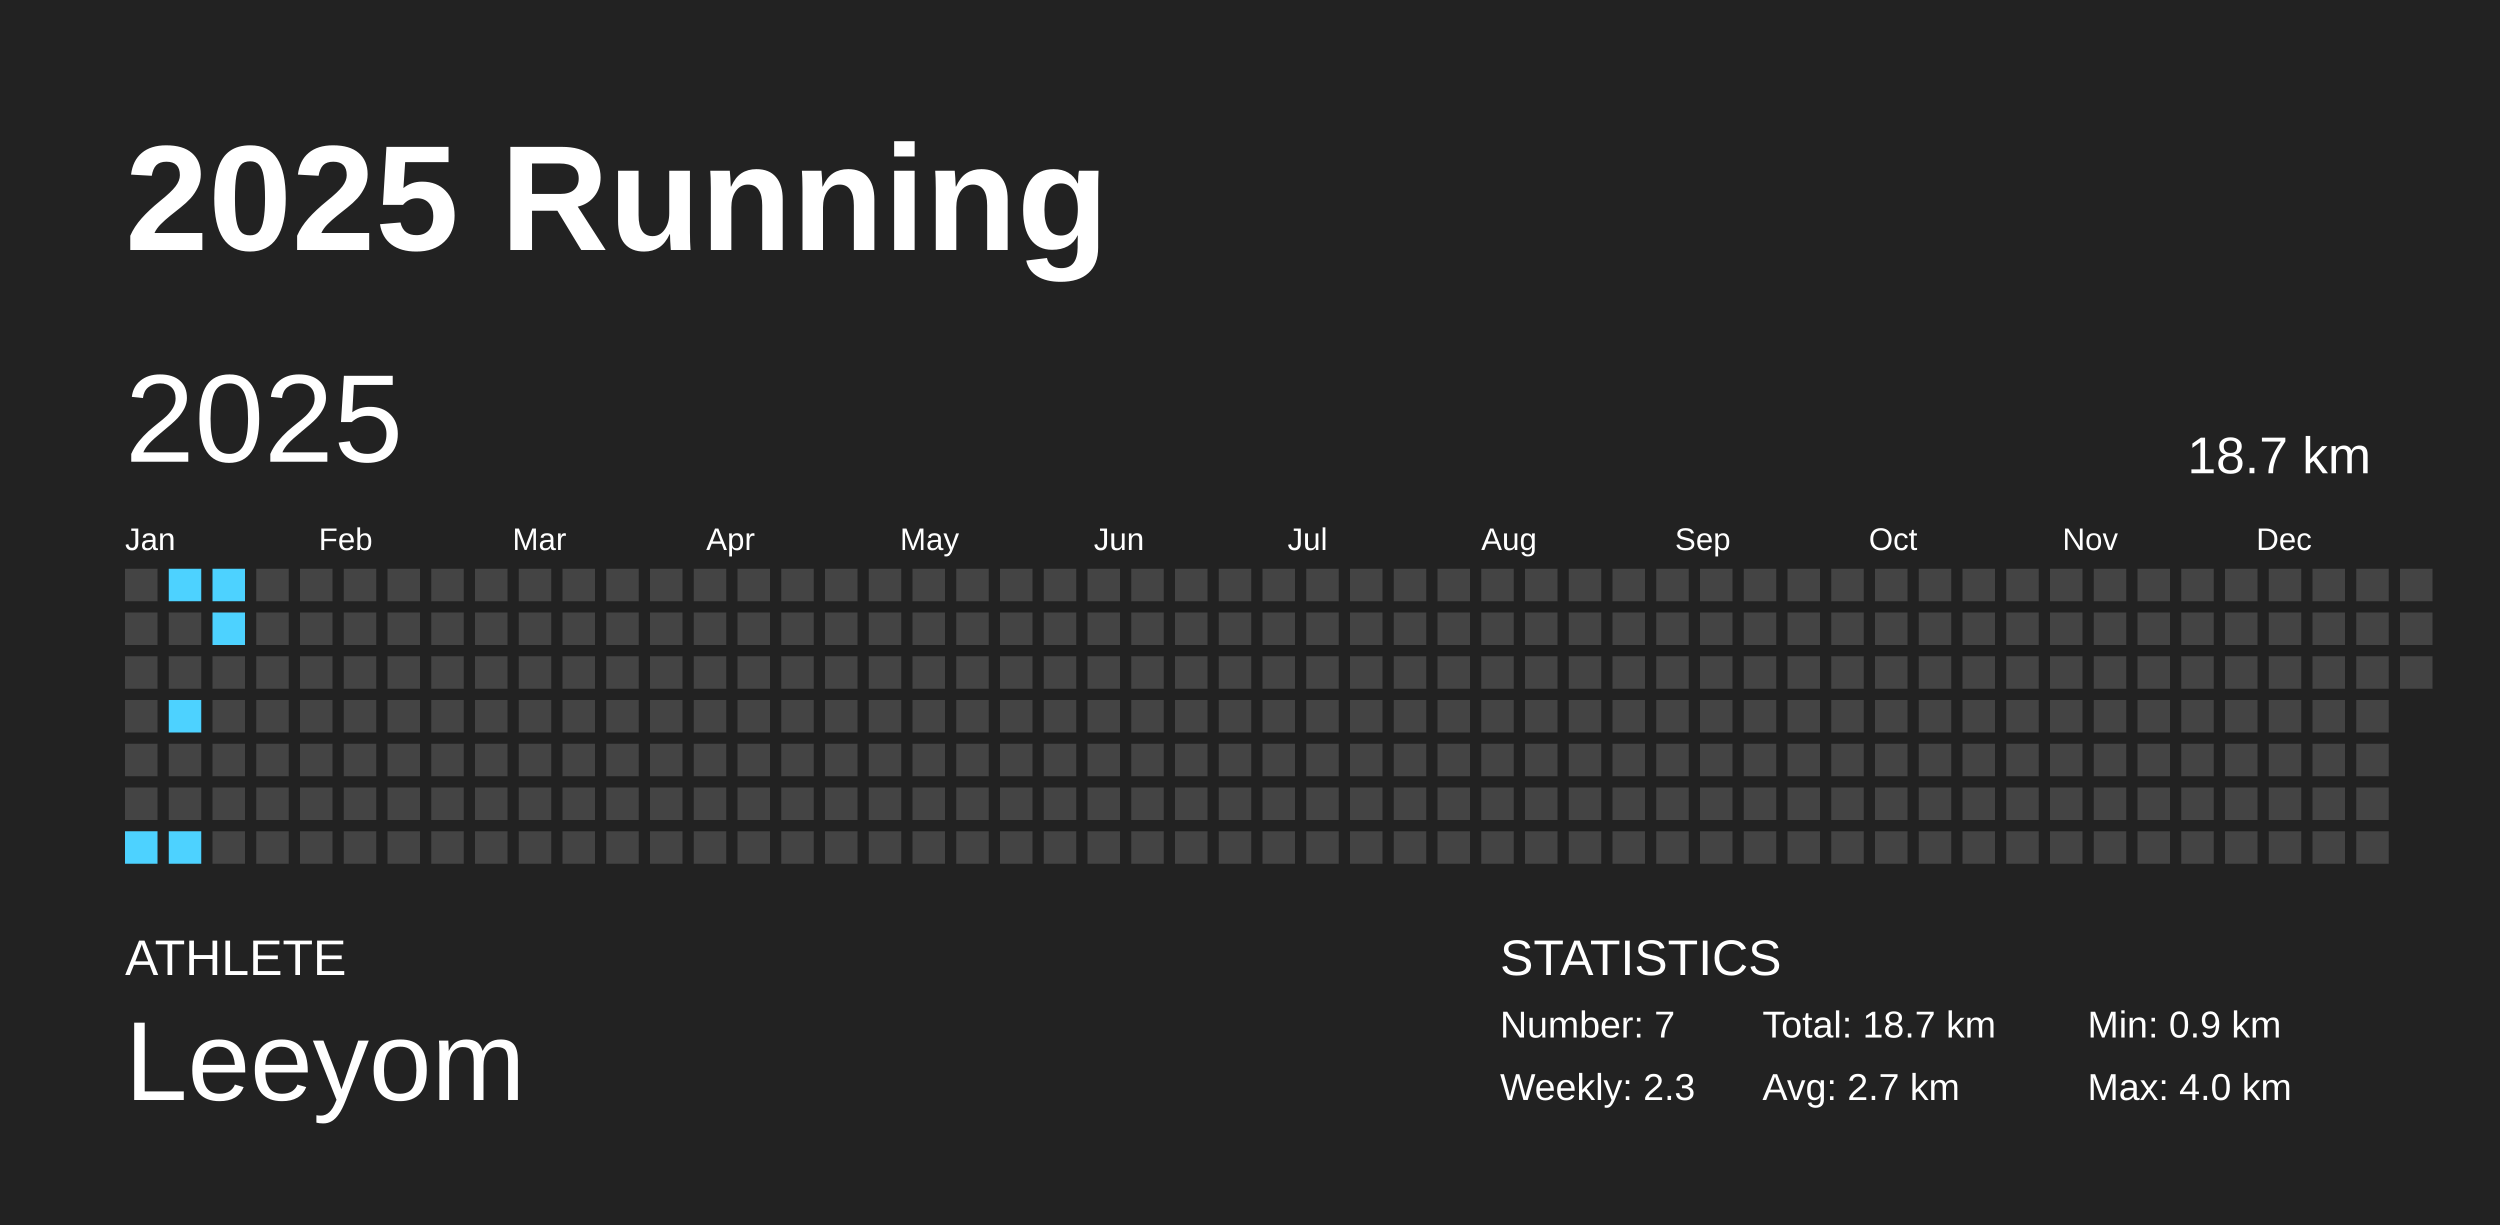
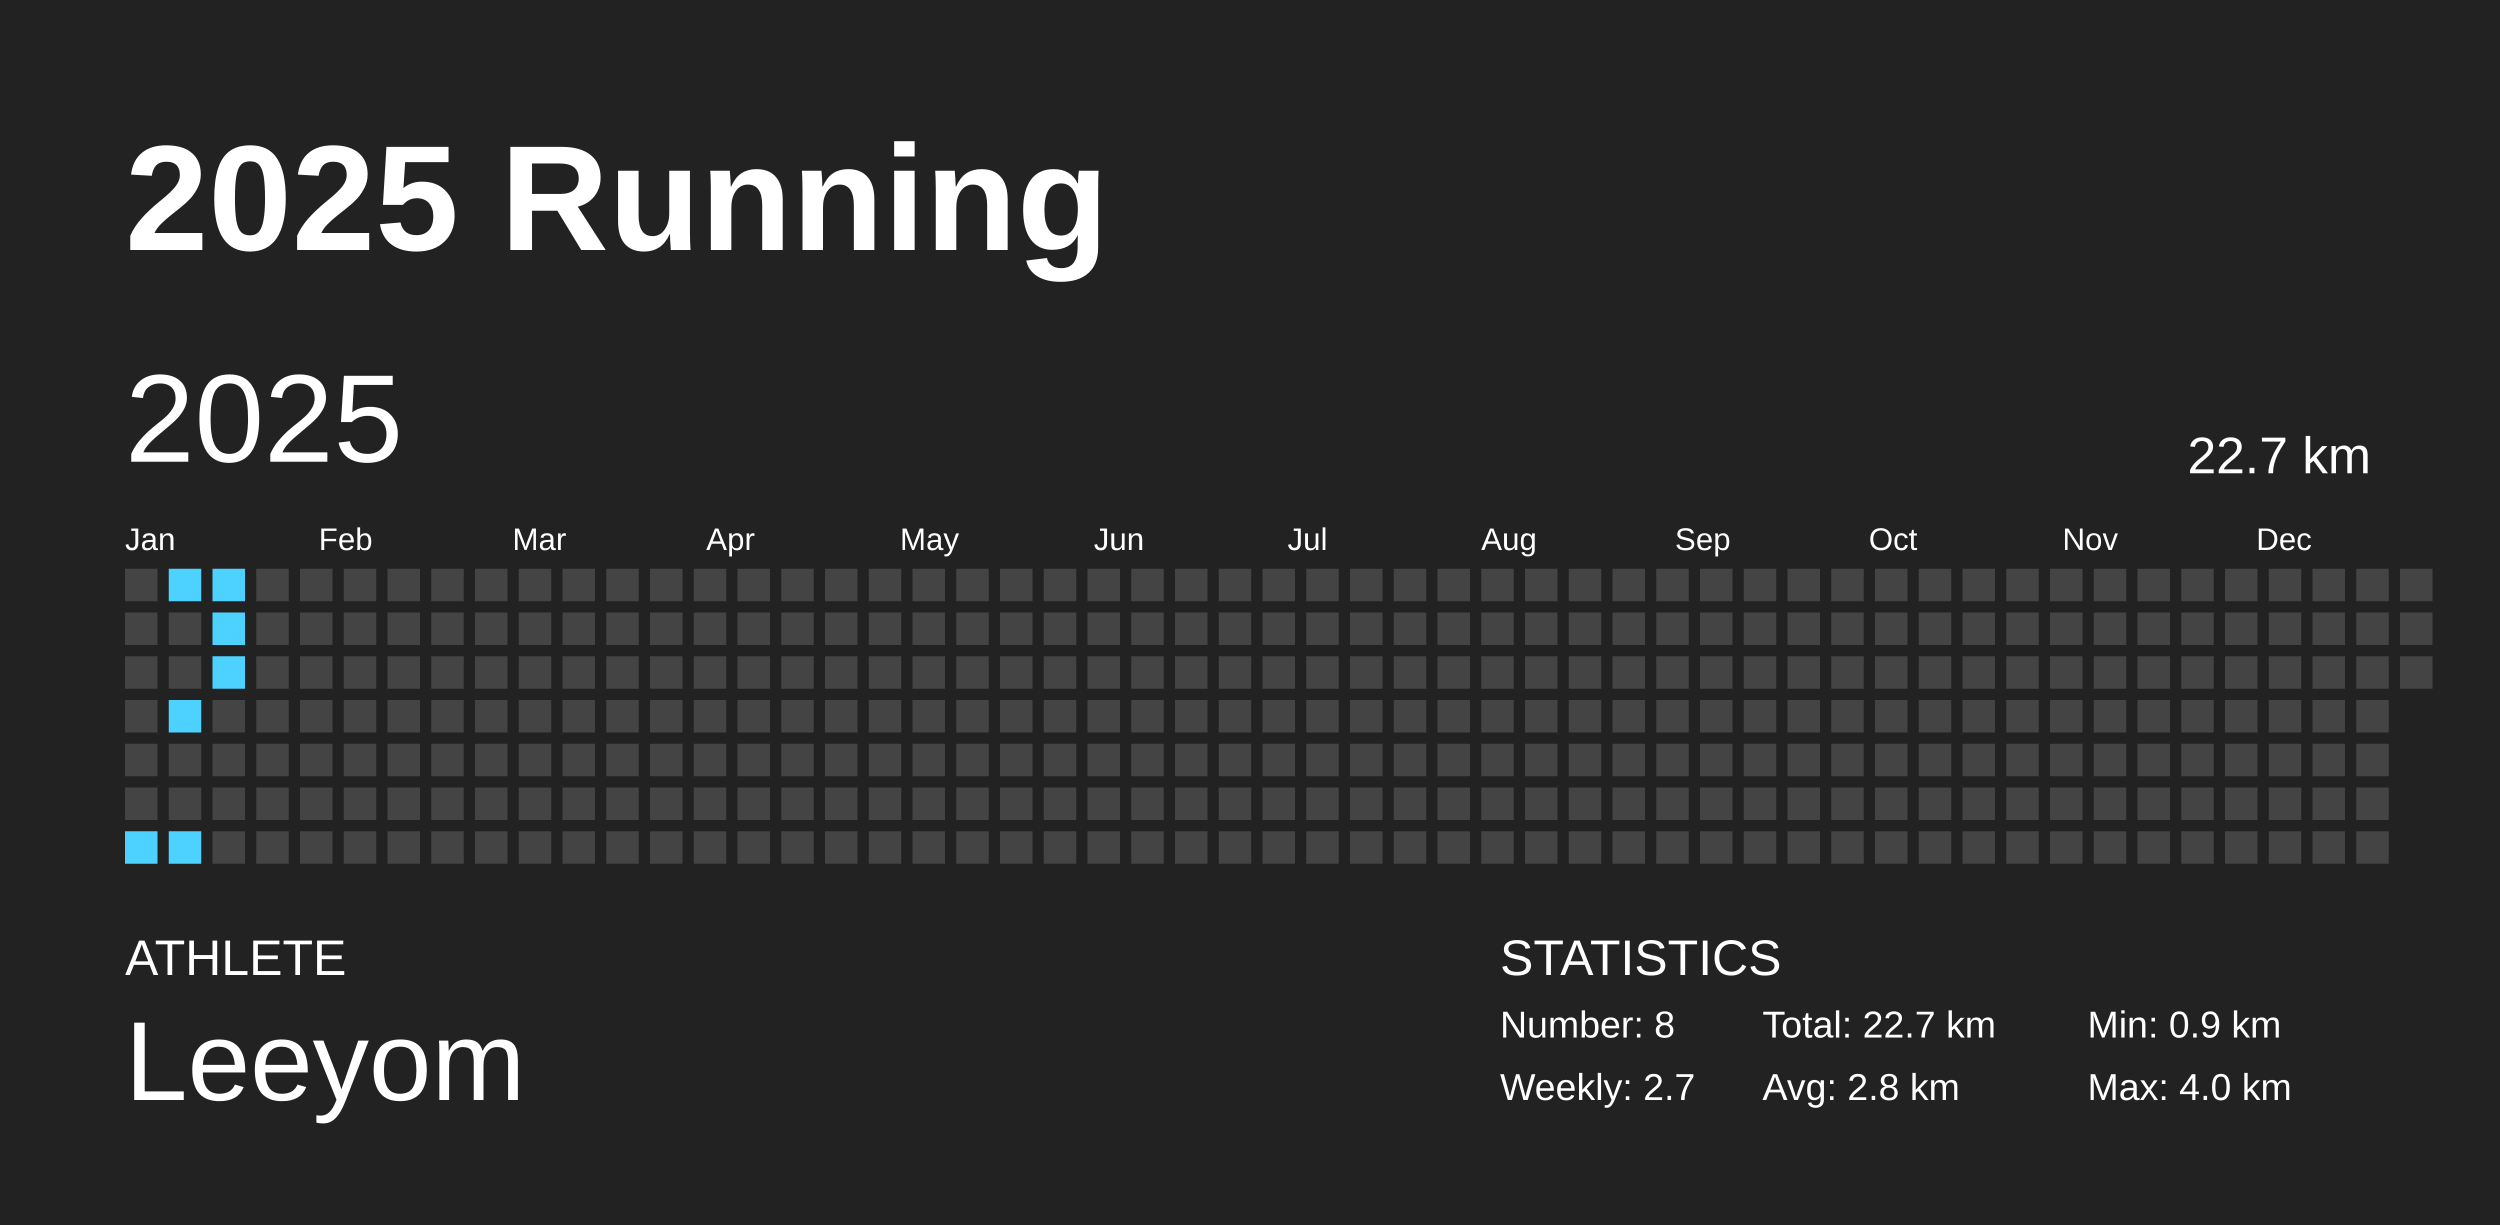
<svg xmlns="http://www.w3.org/2000/svg" baseProfile="full" height="98mm" version="1.1" viewBox="0,0,200,98" width="200mm">
  <defs />
  <rect fill="#222222" height="98" width="200" x="0" y="0" />
  <text fill="#FFFFFF" style="font-size:12px; font-family:Arial; font-weight:bold;" x="10" y="20">2025 Running</text>
  <text fill="#FFFFFF" style="font-size:4px; font-family:Arial" x="10" y="78">ATHLETE</text>
  <text fill="#FFFFFF" style="font-size:9px; font-family:Arial" x="10" y="88">Leeyom</text>
  <text fill="#FFFFFF" style="font-size:4px; font-family:Arial" x="120" y="78">STATISTICS</text>
-   <text fill="#FFFFFF" style="font-size:3px; font-family:Arial" x="120" y="83">Number: 7</text>
-   <text fill="#FFFFFF" style="font-size:3px; font-family:Arial" x="120" y="88">Weekly: 2.3</text>
-   <text fill="#FFFFFF" style="font-size:3px; font-family:Arial" x="141" y="83">Total: 18.7 km</text>
-   <text fill="#FFFFFF" style="font-size:3px; font-family:Arial" x="141" y="88">Avg: 2.7 km</text>
+   <text fill="#FFFFFF" style="font-size:3px; font-family:Arial" x="120" y="83">Number: 8</text>
+   <text fill="#FFFFFF" style="font-size:3px; font-family:Arial" x="120" y="88">Weekly: 2.7</text>
+   <text fill="#FFFFFF" style="font-size:3px; font-family:Arial" x="141" y="83">Total: 22.7 km</text>
+   <text fill="#FFFFFF" style="font-size:3px; font-family:Arial" x="141" y="88">Avg: 2.8 km</text>
  <text fill="#FFFFFF" style="font-size:3px; font-family:Arial" x="167" y="83">Min: 0.9 km</text>
  <text fill="#FFFFFF" style="font-size:3px; font-family:Arial" x="167" y="88">Max: 4.0 km</text>
  <text dominant-baseline="hanging" fill="#FFFFFF" style="font-size:10.0px; font-family:Arial;" x="10" y="30">2025</text>
-   <text dominant-baseline="hanging" fill="#FFFFFF" style="font-size:4.125px; font-family:Arial;" x="175" y="35">18.7 km</text>
+   <text dominant-baseline="hanging" fill="#FFFFFF" style="font-size:4.125px; font-family:Arial;" x="175" y="35">22.7 km</text>
  <text fill="#FFFFFF" style="font-size:2.5px; font-family:Arial" x="10.0" y="44">Jan</text>
  <text fill="#FFFFFF" style="font-size:2.5px; font-family:Arial" x="25.5" y="44">Feb</text>
  <text fill="#FFFFFF" style="font-size:2.5px; font-family:Arial" x="41.0" y="44">Mar</text>
  <text fill="#FFFFFF" style="font-size:2.5px; font-family:Arial" x="56.5" y="44">Apr</text>
  <text fill="#FFFFFF" style="font-size:2.5px; font-family:Arial" x="72.0" y="44">May</text>
  <text fill="#FFFFFF" style="font-size:2.5px; font-family:Arial" x="87.5" y="44">Jun</text>
  <text fill="#FFFFFF" style="font-size:2.5px; font-family:Arial" x="103.0" y="44">Jul</text>
  <text fill="#FFFFFF" style="font-size:2.5px; font-family:Arial" x="118.5" y="44">Aug</text>
  <text fill="#FFFFFF" style="font-size:2.5px; font-family:Arial" x="134.0" y="44">Sep</text>
  <text fill="#FFFFFF" style="font-size:2.5px; font-family:Arial" x="149.5" y="44">Oct</text>
  <text fill="#FFFFFF" style="font-size:2.5px; font-family:Arial" x="165.0" y="44">Nov</text>
  <text fill="#FFFFFF" style="font-size:2.5px; font-family:Arial" x="180.5" y="44">Dec</text>
  <rect fill="#444444" height="2.6" width="2.6" x="10.0" y="45.5" />
  <rect fill="#444444" height="2.6" width="2.6" x="10.0" y="49.0" />
  <rect fill="#444444" height="2.6" width="2.6" x="10.0" y="52.5" />
  <rect fill="#444444" height="2.6" width="2.6" x="10.0" y="56.0" />
  <rect fill="#444444" height="2.6" width="2.6" x="10.0" y="59.5" />
  <rect fill="#444444" height="2.6" width="2.6" x="10.0" y="63.0" />
  <rect fill="#4dd2ff" height="2.6" width="2.6" x="10.0" y="66.5" />
  <rect fill="#4dd2ff" height="2.6" width="2.6" x="13.5" y="45.5" />
  <rect fill="#444444" height="2.6" width="2.6" x="13.5" y="49.0" />
  <rect fill="#444444" height="2.6" width="2.6" x="13.5" y="52.5" />
  <rect fill="#4dd2ff" height="2.6" width="2.6" x="13.5" y="56.0" />
  <rect fill="#444444" height="2.6" width="2.6" x="13.5" y="59.5" />
  <rect fill="#444444" height="2.6" width="2.6" x="13.5" y="63.0" />
  <rect fill="#4dd2ff" height="2.6" width="2.6" x="13.5" y="66.5" />
  <rect fill="#4dd2ff" height="2.6" width="2.6" x="17.0" y="45.5" />
  <rect fill="#4dd2ff" height="2.6" width="2.6" x="17.0" y="49.0" />
-   <rect fill="#444444" height="2.6" width="2.6" x="17.0" y="52.5" />
+   <rect fill="#4dd2ff" height="2.6" width="2.6" x="17.0" y="52.5" />
  <rect fill="#444444" height="2.6" width="2.6" x="17.0" y="56.0" />
  <rect fill="#444444" height="2.6" width="2.6" x="17.0" y="59.5" />
  <rect fill="#444444" height="2.6" width="2.6" x="17.0" y="63.0" />
  <rect fill="#444444" height="2.6" width="2.6" x="17.0" y="66.5" />
  <rect fill="#444444" height="2.6" width="2.6" x="20.5" y="45.5" />
  <rect fill="#444444" height="2.6" width="2.6" x="20.5" y="49.0" />
  <rect fill="#444444" height="2.6" width="2.6" x="20.5" y="52.5" />
  <rect fill="#444444" height="2.6" width="2.6" x="20.5" y="56.0" />
  <rect fill="#444444" height="2.6" width="2.6" x="20.5" y="59.5" />
  <rect fill="#444444" height="2.6" width="2.6" x="20.5" y="63.0" />
  <rect fill="#444444" height="2.6" width="2.6" x="20.5" y="66.5" />
  <rect fill="#444444" height="2.6" width="2.6" x="24.0" y="45.5" />
  <rect fill="#444444" height="2.6" width="2.6" x="24.0" y="49.0" />
  <rect fill="#444444" height="2.6" width="2.6" x="24.0" y="52.5" />
  <rect fill="#444444" height="2.6" width="2.6" x="24.0" y="56.0" />
  <rect fill="#444444" height="2.6" width="2.6" x="24.0" y="59.5" />
  <rect fill="#444444" height="2.6" width="2.6" x="24.0" y="63.0" />
  <rect fill="#444444" height="2.6" width="2.6" x="24.0" y="66.5" />
  <rect fill="#444444" height="2.6" width="2.6" x="27.5" y="45.5" />
  <rect fill="#444444" height="2.6" width="2.6" x="27.5" y="49.0" />
  <rect fill="#444444" height="2.6" width="2.6" x="27.5" y="52.5" />
  <rect fill="#444444" height="2.6" width="2.6" x="27.5" y="56.0" />
  <rect fill="#444444" height="2.6" width="2.6" x="27.5" y="59.5" />
  <rect fill="#444444" height="2.6" width="2.6" x="27.5" y="63.0" />
  <rect fill="#444444" height="2.6" width="2.6" x="27.5" y="66.5" />
  <rect fill="#444444" height="2.6" width="2.6" x="31.0" y="45.5" />
  <rect fill="#444444" height="2.6" width="2.6" x="31.0" y="49.0" />
  <rect fill="#444444" height="2.6" width="2.6" x="31.0" y="52.5" />
  <rect fill="#444444" height="2.6" width="2.6" x="31.0" y="56.0" />
  <rect fill="#444444" height="2.6" width="2.6" x="31.0" y="59.5" />
  <rect fill="#444444" height="2.6" width="2.6" x="31.0" y="63.0" />
  <rect fill="#444444" height="2.6" width="2.6" x="31.0" y="66.5" />
  <rect fill="#444444" height="2.6" width="2.6" x="34.5" y="45.5" />
  <rect fill="#444444" height="2.6" width="2.6" x="34.5" y="49.0" />
  <rect fill="#444444" height="2.6" width="2.6" x="34.5" y="52.5" />
  <rect fill="#444444" height="2.6" width="2.6" x="34.5" y="56.0" />
  <rect fill="#444444" height="2.6" width="2.6" x="34.5" y="59.5" />
  <rect fill="#444444" height="2.6" width="2.6" x="34.5" y="63.0" />
  <rect fill="#444444" height="2.6" width="2.6" x="34.5" y="66.5" />
  <rect fill="#444444" height="2.6" width="2.6" x="38.0" y="45.5" />
  <rect fill="#444444" height="2.6" width="2.6" x="38.0" y="49.0" />
  <rect fill="#444444" height="2.6" width="2.6" x="38.0" y="52.5" />
  <rect fill="#444444" height="2.6" width="2.6" x="38.0" y="56.0" />
  <rect fill="#444444" height="2.6" width="2.6" x="38.0" y="59.5" />
  <rect fill="#444444" height="2.6" width="2.6" x="38.0" y="63.0" />
  <rect fill="#444444" height="2.6" width="2.6" x="38.0" y="66.5" />
  <rect fill="#444444" height="2.6" width="2.6" x="41.5" y="45.5" />
  <rect fill="#444444" height="2.6" width="2.6" x="41.5" y="49.0" />
  <rect fill="#444444" height="2.6" width="2.6" x="41.5" y="52.5" />
  <rect fill="#444444" height="2.6" width="2.6" x="41.5" y="56.0" />
  <rect fill="#444444" height="2.6" width="2.6" x="41.5" y="59.5" />
  <rect fill="#444444" height="2.6" width="2.6" x="41.5" y="63.0" />
  <rect fill="#444444" height="2.6" width="2.6" x="41.5" y="66.5" />
  <rect fill="#444444" height="2.6" width="2.6" x="45.0" y="45.5" />
  <rect fill="#444444" height="2.6" width="2.6" x="45.0" y="49.0" />
  <rect fill="#444444" height="2.6" width="2.6" x="45.0" y="52.5" />
  <rect fill="#444444" height="2.6" width="2.6" x="45.0" y="56.0" />
  <rect fill="#444444" height="2.6" width="2.6" x="45.0" y="59.5" />
  <rect fill="#444444" height="2.6" width="2.6" x="45.0" y="63.0" />
  <rect fill="#444444" height="2.6" width="2.6" x="45.0" y="66.5" />
  <rect fill="#444444" height="2.6" width="2.6" x="48.5" y="45.5" />
  <rect fill="#444444" height="2.6" width="2.6" x="48.5" y="49.0" />
  <rect fill="#444444" height="2.6" width="2.6" x="48.5" y="52.5" />
  <rect fill="#444444" height="2.6" width="2.6" x="48.5" y="56.0" />
  <rect fill="#444444" height="2.6" width="2.6" x="48.5" y="59.5" />
  <rect fill="#444444" height="2.6" width="2.6" x="48.5" y="63.0" />
  <rect fill="#444444" height="2.6" width="2.6" x="48.5" y="66.5" />
  <rect fill="#444444" height="2.6" width="2.6" x="52.0" y="45.5" />
  <rect fill="#444444" height="2.6" width="2.6" x="52.0" y="49.0" />
  <rect fill="#444444" height="2.6" width="2.6" x="52.0" y="52.5" />
  <rect fill="#444444" height="2.6" width="2.6" x="52.0" y="56.0" />
  <rect fill="#444444" height="2.6" width="2.6" x="52.0" y="59.5" />
  <rect fill="#444444" height="2.6" width="2.6" x="52.0" y="63.0" />
  <rect fill="#444444" height="2.6" width="2.6" x="52.0" y="66.5" />
  <rect fill="#444444" height="2.6" width="2.6" x="55.5" y="45.5" />
  <rect fill="#444444" height="2.6" width="2.6" x="55.5" y="49.0" />
  <rect fill="#444444" height="2.6" width="2.6" x="55.5" y="52.5" />
  <rect fill="#444444" height="2.6" width="2.6" x="55.5" y="56.0" />
  <rect fill="#444444" height="2.6" width="2.6" x="55.5" y="59.5" />
  <rect fill="#444444" height="2.6" width="2.6" x="55.5" y="63.0" />
  <rect fill="#444444" height="2.6" width="2.6" x="55.5" y="66.5" />
  <rect fill="#444444" height="2.6" width="2.6" x="59.0" y="45.5" />
  <rect fill="#444444" height="2.6" width="2.6" x="59.0" y="49.0" />
  <rect fill="#444444" height="2.6" width="2.6" x="59.0" y="52.5" />
  <rect fill="#444444" height="2.6" width="2.6" x="59.0" y="56.0" />
  <rect fill="#444444" height="2.6" width="2.6" x="59.0" y="59.5" />
  <rect fill="#444444" height="2.6" width="2.6" x="59.0" y="63.0" />
  <rect fill="#444444" height="2.6" width="2.6" x="59.0" y="66.5" />
  <rect fill="#444444" height="2.6" width="2.6" x="62.5" y="45.5" />
  <rect fill="#444444" height="2.6" width="2.6" x="62.5" y="49.0" />
  <rect fill="#444444" height="2.6" width="2.6" x="62.5" y="52.5" />
  <rect fill="#444444" height="2.6" width="2.6" x="62.5" y="56.0" />
  <rect fill="#444444" height="2.6" width="2.6" x="62.5" y="59.5" />
  <rect fill="#444444" height="2.6" width="2.6" x="62.5" y="63.0" />
  <rect fill="#444444" height="2.6" width="2.6" x="62.5" y="66.5" />
  <rect fill="#444444" height="2.6" width="2.6" x="66.0" y="45.5" />
  <rect fill="#444444" height="2.6" width="2.6" x="66.0" y="49.0" />
  <rect fill="#444444" height="2.6" width="2.6" x="66.0" y="52.5" />
  <rect fill="#444444" height="2.6" width="2.6" x="66.0" y="56.0" />
  <rect fill="#444444" height="2.6" width="2.6" x="66.0" y="59.5" />
  <rect fill="#444444" height="2.6" width="2.6" x="66.0" y="63.0" />
  <rect fill="#444444" height="2.6" width="2.6" x="66.0" y="66.5" />
  <rect fill="#444444" height="2.6" width="2.6" x="69.5" y="45.5" />
  <rect fill="#444444" height="2.6" width="2.6" x="69.5" y="49.0" />
  <rect fill="#444444" height="2.6" width="2.6" x="69.5" y="52.5" />
  <rect fill="#444444" height="2.6" width="2.6" x="69.5" y="56.0" />
  <rect fill="#444444" height="2.6" width="2.6" x="69.5" y="59.5" />
  <rect fill="#444444" height="2.6" width="2.6" x="69.5" y="63.0" />
  <rect fill="#444444" height="2.6" width="2.6" x="69.5" y="66.5" />
  <rect fill="#444444" height="2.6" width="2.6" x="73.0" y="45.5" />
  <rect fill="#444444" height="2.6" width="2.6" x="73.0" y="49.0" />
  <rect fill="#444444" height="2.6" width="2.6" x="73.0" y="52.5" />
  <rect fill="#444444" height="2.6" width="2.6" x="73.0" y="56.0" />
  <rect fill="#444444" height="2.6" width="2.6" x="73.0" y="59.5" />
  <rect fill="#444444" height="2.6" width="2.6" x="73.0" y="63.0" />
  <rect fill="#444444" height="2.6" width="2.6" x="73.0" y="66.5" />
  <rect fill="#444444" height="2.6" width="2.6" x="76.5" y="45.5" />
  <rect fill="#444444" height="2.6" width="2.6" x="76.5" y="49.0" />
  <rect fill="#444444" height="2.6" width="2.6" x="76.5" y="52.5" />
  <rect fill="#444444" height="2.6" width="2.6" x="76.5" y="56.0" />
  <rect fill="#444444" height="2.6" width="2.6" x="76.5" y="59.5" />
  <rect fill="#444444" height="2.6" width="2.6" x="76.5" y="63.0" />
  <rect fill="#444444" height="2.6" width="2.6" x="76.5" y="66.5" />
  <rect fill="#444444" height="2.6" width="2.6" x="80.0" y="45.5" />
  <rect fill="#444444" height="2.6" width="2.6" x="80.0" y="49.0" />
  <rect fill="#444444" height="2.6" width="2.6" x="80.0" y="52.5" />
  <rect fill="#444444" height="2.6" width="2.6" x="80.0" y="56.0" />
  <rect fill="#444444" height="2.6" width="2.6" x="80.0" y="59.5" />
  <rect fill="#444444" height="2.6" width="2.6" x="80.0" y="63.0" />
  <rect fill="#444444" height="2.6" width="2.6" x="80.0" y="66.5" />
  <rect fill="#444444" height="2.6" width="2.6" x="83.5" y="45.5" />
  <rect fill="#444444" height="2.6" width="2.6" x="83.5" y="49.0" />
  <rect fill="#444444" height="2.6" width="2.6" x="83.5" y="52.5" />
  <rect fill="#444444" height="2.6" width="2.6" x="83.5" y="56.0" />
  <rect fill="#444444" height="2.6" width="2.6" x="83.5" y="59.5" />
  <rect fill="#444444" height="2.6" width="2.6" x="83.5" y="63.0" />
  <rect fill="#444444" height="2.6" width="2.6" x="83.5" y="66.5" />
  <rect fill="#444444" height="2.6" width="2.6" x="87.0" y="45.5" />
  <rect fill="#444444" height="2.6" width="2.6" x="87.0" y="49.0" />
  <rect fill="#444444" height="2.6" width="2.6" x="87.0" y="52.5" />
  <rect fill="#444444" height="2.6" width="2.6" x="87.0" y="56.0" />
  <rect fill="#444444" height="2.6" width="2.6" x="87.0" y="59.5" />
  <rect fill="#444444" height="2.6" width="2.6" x="87.0" y="63.0" />
  <rect fill="#444444" height="2.6" width="2.6" x="87.0" y="66.5" />
  <rect fill="#444444" height="2.6" width="2.6" x="90.5" y="45.5" />
  <rect fill="#444444" height="2.6" width="2.6" x="90.5" y="49.0" />
  <rect fill="#444444" height="2.6" width="2.6" x="90.5" y="52.5" />
  <rect fill="#444444" height="2.6" width="2.6" x="90.5" y="56.0" />
  <rect fill="#444444" height="2.6" width="2.6" x="90.5" y="59.5" />
  <rect fill="#444444" height="2.6" width="2.6" x="90.5" y="63.0" />
  <rect fill="#444444" height="2.6" width="2.6" x="90.5" y="66.5" />
  <rect fill="#444444" height="2.6" width="2.6" x="94.0" y="45.5" />
  <rect fill="#444444" height="2.6" width="2.6" x="94.0" y="49.0" />
  <rect fill="#444444" height="2.6" width="2.6" x="94.0" y="52.5" />
  <rect fill="#444444" height="2.6" width="2.6" x="94.0" y="56.0" />
  <rect fill="#444444" height="2.6" width="2.6" x="94.0" y="59.5" />
  <rect fill="#444444" height="2.6" width="2.6" x="94.0" y="63.0" />
  <rect fill="#444444" height="2.6" width="2.6" x="94.0" y="66.5" />
  <rect fill="#444444" height="2.6" width="2.6" x="97.5" y="45.5" />
  <rect fill="#444444" height="2.6" width="2.6" x="97.5" y="49.0" />
  <rect fill="#444444" height="2.6" width="2.6" x="97.5" y="52.5" />
  <rect fill="#444444" height="2.6" width="2.6" x="97.5" y="56.0" />
  <rect fill="#444444" height="2.6" width="2.6" x="97.5" y="59.5" />
  <rect fill="#444444" height="2.6" width="2.6" x="97.5" y="63.0" />
  <rect fill="#444444" height="2.6" width="2.6" x="97.5" y="66.5" />
  <rect fill="#444444" height="2.6" width="2.6" x="101.0" y="45.5" />
  <rect fill="#444444" height="2.6" width="2.6" x="101.0" y="49.0" />
  <rect fill="#444444" height="2.6" width="2.6" x="101.0" y="52.5" />
  <rect fill="#444444" height="2.6" width="2.6" x="101.0" y="56.0" />
  <rect fill="#444444" height="2.6" width="2.6" x="101.0" y="59.5" />
  <rect fill="#444444" height="2.6" width="2.6" x="101.0" y="63.0" />
  <rect fill="#444444" height="2.6" width="2.6" x="101.0" y="66.5" />
  <rect fill="#444444" height="2.6" width="2.6" x="104.5" y="45.5" />
  <rect fill="#444444" height="2.6" width="2.6" x="104.5" y="49.0" />
  <rect fill="#444444" height="2.6" width="2.6" x="104.5" y="52.5" />
  <rect fill="#444444" height="2.6" width="2.6" x="104.5" y="56.0" />
  <rect fill="#444444" height="2.6" width="2.6" x="104.5" y="59.5" />
  <rect fill="#444444" height="2.6" width="2.6" x="104.5" y="63.0" />
  <rect fill="#444444" height="2.6" width="2.6" x="104.5" y="66.5" />
  <rect fill="#444444" height="2.6" width="2.6" x="108.0" y="45.5" />
  <rect fill="#444444" height="2.6" width="2.6" x="108.0" y="49.0" />
  <rect fill="#444444" height="2.6" width="2.6" x="108.0" y="52.5" />
  <rect fill="#444444" height="2.6" width="2.6" x="108.0" y="56.0" />
  <rect fill="#444444" height="2.6" width="2.6" x="108.0" y="59.5" />
  <rect fill="#444444" height="2.6" width="2.6" x="108.0" y="63.0" />
  <rect fill="#444444" height="2.6" width="2.6" x="108.0" y="66.5" />
  <rect fill="#444444" height="2.6" width="2.6" x="111.5" y="45.5" />
  <rect fill="#444444" height="2.6" width="2.6" x="111.5" y="49.0" />
  <rect fill="#444444" height="2.6" width="2.6" x="111.5" y="52.5" />
  <rect fill="#444444" height="2.6" width="2.6" x="111.5" y="56.0" />
  <rect fill="#444444" height="2.6" width="2.6" x="111.5" y="59.5" />
  <rect fill="#444444" height="2.6" width="2.6" x="111.5" y="63.0" />
  <rect fill="#444444" height="2.6" width="2.6" x="111.5" y="66.5" />
  <rect fill="#444444" height="2.6" width="2.6" x="115.0" y="45.5" />
  <rect fill="#444444" height="2.6" width="2.6" x="115.0" y="49.0" />
  <rect fill="#444444" height="2.6" width="2.6" x="115.0" y="52.5" />
  <rect fill="#444444" height="2.6" width="2.6" x="115.0" y="56.0" />
  <rect fill="#444444" height="2.6" width="2.6" x="115.0" y="59.5" />
  <rect fill="#444444" height="2.6" width="2.6" x="115.0" y="63.0" />
  <rect fill="#444444" height="2.6" width="2.6" x="115.0" y="66.5" />
  <rect fill="#444444" height="2.6" width="2.6" x="118.5" y="45.5" />
  <rect fill="#444444" height="2.6" width="2.6" x="118.5" y="49.0" />
  <rect fill="#444444" height="2.6" width="2.6" x="118.5" y="52.5" />
  <rect fill="#444444" height="2.6" width="2.6" x="118.5" y="56.0" />
  <rect fill="#444444" height="2.6" width="2.6" x="118.5" y="59.5" />
  <rect fill="#444444" height="2.6" width="2.6" x="118.5" y="63.0" />
  <rect fill="#444444" height="2.6" width="2.6" x="118.5" y="66.5" />
  <rect fill="#444444" height="2.6" width="2.6" x="122.0" y="45.5" />
  <rect fill="#444444" height="2.6" width="2.6" x="122.0" y="49.0" />
  <rect fill="#444444" height="2.6" width="2.6" x="122.0" y="52.5" />
  <rect fill="#444444" height="2.6" width="2.6" x="122.0" y="56.0" />
  <rect fill="#444444" height="2.6" width="2.6" x="122.0" y="59.5" />
  <rect fill="#444444" height="2.6" width="2.6" x="122.0" y="63.0" />
  <rect fill="#444444" height="2.6" width="2.6" x="122.0" y="66.5" />
  <rect fill="#444444" height="2.6" width="2.6" x="125.5" y="45.5" />
  <rect fill="#444444" height="2.6" width="2.6" x="125.5" y="49.0" />
  <rect fill="#444444" height="2.6" width="2.6" x="125.5" y="52.5" />
  <rect fill="#444444" height="2.6" width="2.6" x="125.5" y="56.0" />
  <rect fill="#444444" height="2.6" width="2.6" x="125.5" y="59.5" />
  <rect fill="#444444" height="2.6" width="2.6" x="125.5" y="63.0" />
  <rect fill="#444444" height="2.6" width="2.6" x="125.5" y="66.5" />
  <rect fill="#444444" height="2.6" width="2.6" x="129.0" y="45.5" />
  <rect fill="#444444" height="2.6" width="2.6" x="129.0" y="49.0" />
  <rect fill="#444444" height="2.6" width="2.6" x="129.0" y="52.5" />
  <rect fill="#444444" height="2.6" width="2.6" x="129.0" y="56.0" />
  <rect fill="#444444" height="2.6" width="2.6" x="129.0" y="59.5" />
  <rect fill="#444444" height="2.6" width="2.6" x="129.0" y="63.0" />
  <rect fill="#444444" height="2.6" width="2.6" x="129.0" y="66.5" />
  <rect fill="#444444" height="2.6" width="2.6" x="132.5" y="45.5" />
  <rect fill="#444444" height="2.6" width="2.6" x="132.5" y="49.0" />
  <rect fill="#444444" height="2.6" width="2.6" x="132.5" y="52.5" />
  <rect fill="#444444" height="2.6" width="2.6" x="132.5" y="56.0" />
  <rect fill="#444444" height="2.6" width="2.6" x="132.5" y="59.5" />
  <rect fill="#444444" height="2.6" width="2.6" x="132.5" y="63.0" />
  <rect fill="#444444" height="2.6" width="2.6" x="132.5" y="66.5" />
  <rect fill="#444444" height="2.6" width="2.6" x="136.0" y="45.5" />
  <rect fill="#444444" height="2.6" width="2.6" x="136.0" y="49.0" />
  <rect fill="#444444" height="2.6" width="2.6" x="136.0" y="52.5" />
  <rect fill="#444444" height="2.6" width="2.6" x="136.0" y="56.0" />
  <rect fill="#444444" height="2.6" width="2.6" x="136.0" y="59.5" />
  <rect fill="#444444" height="2.6" width="2.6" x="136.0" y="63.0" />
  <rect fill="#444444" height="2.6" width="2.6" x="136.0" y="66.5" />
  <rect fill="#444444" height="2.6" width="2.6" x="139.5" y="45.5" />
  <rect fill="#444444" height="2.6" width="2.6" x="139.5" y="49.0" />
  <rect fill="#444444" height="2.6" width="2.6" x="139.5" y="52.5" />
  <rect fill="#444444" height="2.6" width="2.6" x="139.5" y="56.0" />
  <rect fill="#444444" height="2.6" width="2.6" x="139.5" y="59.5" />
  <rect fill="#444444" height="2.6" width="2.6" x="139.5" y="63.0" />
  <rect fill="#444444" height="2.6" width="2.6" x="139.5" y="66.5" />
  <rect fill="#444444" height="2.6" width="2.6" x="143.0" y="45.5" />
  <rect fill="#444444" height="2.6" width="2.6" x="143.0" y="49.0" />
  <rect fill="#444444" height="2.6" width="2.6" x="143.0" y="52.5" />
  <rect fill="#444444" height="2.6" width="2.6" x="143.0" y="56.0" />
  <rect fill="#444444" height="2.6" width="2.6" x="143.0" y="59.5" />
  <rect fill="#444444" height="2.6" width="2.6" x="143.0" y="63.0" />
  <rect fill="#444444" height="2.6" width="2.6" x="143.0" y="66.5" />
  <rect fill="#444444" height="2.6" width="2.6" x="146.5" y="45.5" />
  <rect fill="#444444" height="2.6" width="2.6" x="146.5" y="49.0" />
  <rect fill="#444444" height="2.6" width="2.6" x="146.5" y="52.5" />
  <rect fill="#444444" height="2.6" width="2.6" x="146.5" y="56.0" />
  <rect fill="#444444" height="2.6" width="2.6" x="146.5" y="59.5" />
  <rect fill="#444444" height="2.6" width="2.6" x="146.5" y="63.0" />
  <rect fill="#444444" height="2.6" width="2.6" x="146.5" y="66.5" />
  <rect fill="#444444" height="2.6" width="2.6" x="150.0" y="45.5" />
  <rect fill="#444444" height="2.6" width="2.6" x="150.0" y="49.0" />
  <rect fill="#444444" height="2.6" width="2.6" x="150.0" y="52.5" />
  <rect fill="#444444" height="2.6" width="2.6" x="150.0" y="56.0" />
  <rect fill="#444444" height="2.6" width="2.6" x="150.0" y="59.5" />
  <rect fill="#444444" height="2.6" width="2.6" x="150.0" y="63.0" />
  <rect fill="#444444" height="2.6" width="2.6" x="150.0" y="66.5" />
  <rect fill="#444444" height="2.6" width="2.6" x="153.5" y="45.5" />
  <rect fill="#444444" height="2.6" width="2.6" x="153.5" y="49.0" />
  <rect fill="#444444" height="2.6" width="2.6" x="153.5" y="52.5" />
  <rect fill="#444444" height="2.6" width="2.6" x="153.5" y="56.0" />
  <rect fill="#444444" height="2.6" width="2.6" x="153.5" y="59.5" />
  <rect fill="#444444" height="2.6" width="2.6" x="153.5" y="63.0" />
  <rect fill="#444444" height="2.6" width="2.6" x="153.5" y="66.5" />
  <rect fill="#444444" height="2.6" width="2.6" x="157.0" y="45.5" />
  <rect fill="#444444" height="2.6" width="2.6" x="157.0" y="49.0" />
  <rect fill="#444444" height="2.6" width="2.6" x="157.0" y="52.5" />
  <rect fill="#444444" height="2.6" width="2.6" x="157.0" y="56.0" />
  <rect fill="#444444" height="2.6" width="2.6" x="157.0" y="59.5" />
  <rect fill="#444444" height="2.6" width="2.6" x="157.0" y="63.0" />
  <rect fill="#444444" height="2.6" width="2.6" x="157.0" y="66.5" />
  <rect fill="#444444" height="2.6" width="2.6" x="160.5" y="45.5" />
  <rect fill="#444444" height="2.6" width="2.6" x="160.5" y="49.0" />
  <rect fill="#444444" height="2.6" width="2.6" x="160.5" y="52.5" />
  <rect fill="#444444" height="2.6" width="2.6" x="160.5" y="56.0" />
  <rect fill="#444444" height="2.6" width="2.6" x="160.5" y="59.5" />
  <rect fill="#444444" height="2.6" width="2.6" x="160.5" y="63.0" />
  <rect fill="#444444" height="2.6" width="2.6" x="160.5" y="66.5" />
  <rect fill="#444444" height="2.6" width="2.6" x="164.0" y="45.5" />
  <rect fill="#444444" height="2.6" width="2.6" x="164.0" y="49.0" />
  <rect fill="#444444" height="2.6" width="2.6" x="164.0" y="52.5" />
  <rect fill="#444444" height="2.6" width="2.6" x="164.0" y="56.0" />
  <rect fill="#444444" height="2.6" width="2.6" x="164.0" y="59.5" />
  <rect fill="#444444" height="2.6" width="2.6" x="164.0" y="63.0" />
  <rect fill="#444444" height="2.6" width="2.6" x="164.0" y="66.5" />
  <rect fill="#444444" height="2.6" width="2.6" x="167.5" y="45.5" />
  <rect fill="#444444" height="2.6" width="2.6" x="167.5" y="49.0" />
  <rect fill="#444444" height="2.6" width="2.6" x="167.5" y="52.5" />
  <rect fill="#444444" height="2.6" width="2.6" x="167.5" y="56.0" />
  <rect fill="#444444" height="2.6" width="2.6" x="167.5" y="59.5" />
  <rect fill="#444444" height="2.6" width="2.6" x="167.5" y="63.0" />
  <rect fill="#444444" height="2.6" width="2.6" x="167.5" y="66.5" />
  <rect fill="#444444" height="2.6" width="2.6" x="171.0" y="45.5" />
  <rect fill="#444444" height="2.6" width="2.6" x="171.0" y="49.0" />
  <rect fill="#444444" height="2.6" width="2.6" x="171.0" y="52.5" />
  <rect fill="#444444" height="2.6" width="2.6" x="171.0" y="56.0" />
  <rect fill="#444444" height="2.6" width="2.6" x="171.0" y="59.5" />
  <rect fill="#444444" height="2.6" width="2.6" x="171.0" y="63.0" />
  <rect fill="#444444" height="2.6" width="2.6" x="171.0" y="66.5" />
  <rect fill="#444444" height="2.6" width="2.6" x="174.5" y="45.5" />
  <rect fill="#444444" height="2.6" width="2.6" x="174.5" y="49.0" />
  <rect fill="#444444" height="2.6" width="2.6" x="174.5" y="52.5" />
  <rect fill="#444444" height="2.6" width="2.6" x="174.5" y="56.0" />
  <rect fill="#444444" height="2.6" width="2.6" x="174.5" y="59.5" />
  <rect fill="#444444" height="2.6" width="2.6" x="174.5" y="63.0" />
  <rect fill="#444444" height="2.6" width="2.6" x="174.5" y="66.5" />
  <rect fill="#444444" height="2.6" width="2.6" x="178.0" y="45.5" />
  <rect fill="#444444" height="2.6" width="2.6" x="178.0" y="49.0" />
  <rect fill="#444444" height="2.6" width="2.6" x="178.0" y="52.5" />
  <rect fill="#444444" height="2.6" width="2.6" x="178.0" y="56.0" />
  <rect fill="#444444" height="2.6" width="2.6" x="178.0" y="59.5" />
  <rect fill="#444444" height="2.6" width="2.6" x="178.0" y="63.0" />
  <rect fill="#444444" height="2.6" width="2.6" x="178.0" y="66.5" />
  <rect fill="#444444" height="2.6" width="2.6" x="181.5" y="45.5" />
  <rect fill="#444444" height="2.6" width="2.6" x="181.5" y="49.0" />
  <rect fill="#444444" height="2.6" width="2.6" x="181.5" y="52.5" />
  <rect fill="#444444" height="2.6" width="2.6" x="181.5" y="56.0" />
  <rect fill="#444444" height="2.6" width="2.6" x="181.5" y="59.5" />
  <rect fill="#444444" height="2.6" width="2.6" x="181.5" y="63.0" />
  <rect fill="#444444" height="2.6" width="2.6" x="181.5" y="66.5" />
  <rect fill="#444444" height="2.6" width="2.6" x="185.0" y="45.5" />
  <rect fill="#444444" height="2.6" width="2.6" x="185.0" y="49.0" />
  <rect fill="#444444" height="2.6" width="2.6" x="185.0" y="52.5" />
  <rect fill="#444444" height="2.6" width="2.6" x="185.0" y="56.0" />
  <rect fill="#444444" height="2.6" width="2.6" x="185.0" y="59.5" />
  <rect fill="#444444" height="2.6" width="2.6" x="185.0" y="63.0" />
  <rect fill="#444444" height="2.6" width="2.6" x="185.0" y="66.5" />
  <rect fill="#444444" height="2.6" width="2.6" x="188.5" y="45.5" />
  <rect fill="#444444" height="2.6" width="2.6" x="188.5" y="49.0" />
  <rect fill="#444444" height="2.6" width="2.6" x="188.5" y="52.5" />
  <rect fill="#444444" height="2.6" width="2.6" x="188.5" y="56.0" />
  <rect fill="#444444" height="2.6" width="2.6" x="188.5" y="59.5" />
  <rect fill="#444444" height="2.6" width="2.6" x="188.5" y="63.0" />
  <rect fill="#444444" height="2.6" width="2.6" x="188.5" y="66.5" />
  <rect fill="#444444" height="2.6" width="2.6" x="192.0" y="45.5" />
  <rect fill="#444444" height="2.6" width="2.6" x="192.0" y="49.0" />
  <rect fill="#444444" height="2.6" width="2.6" x="192.0" y="52.5" />
</svg>
